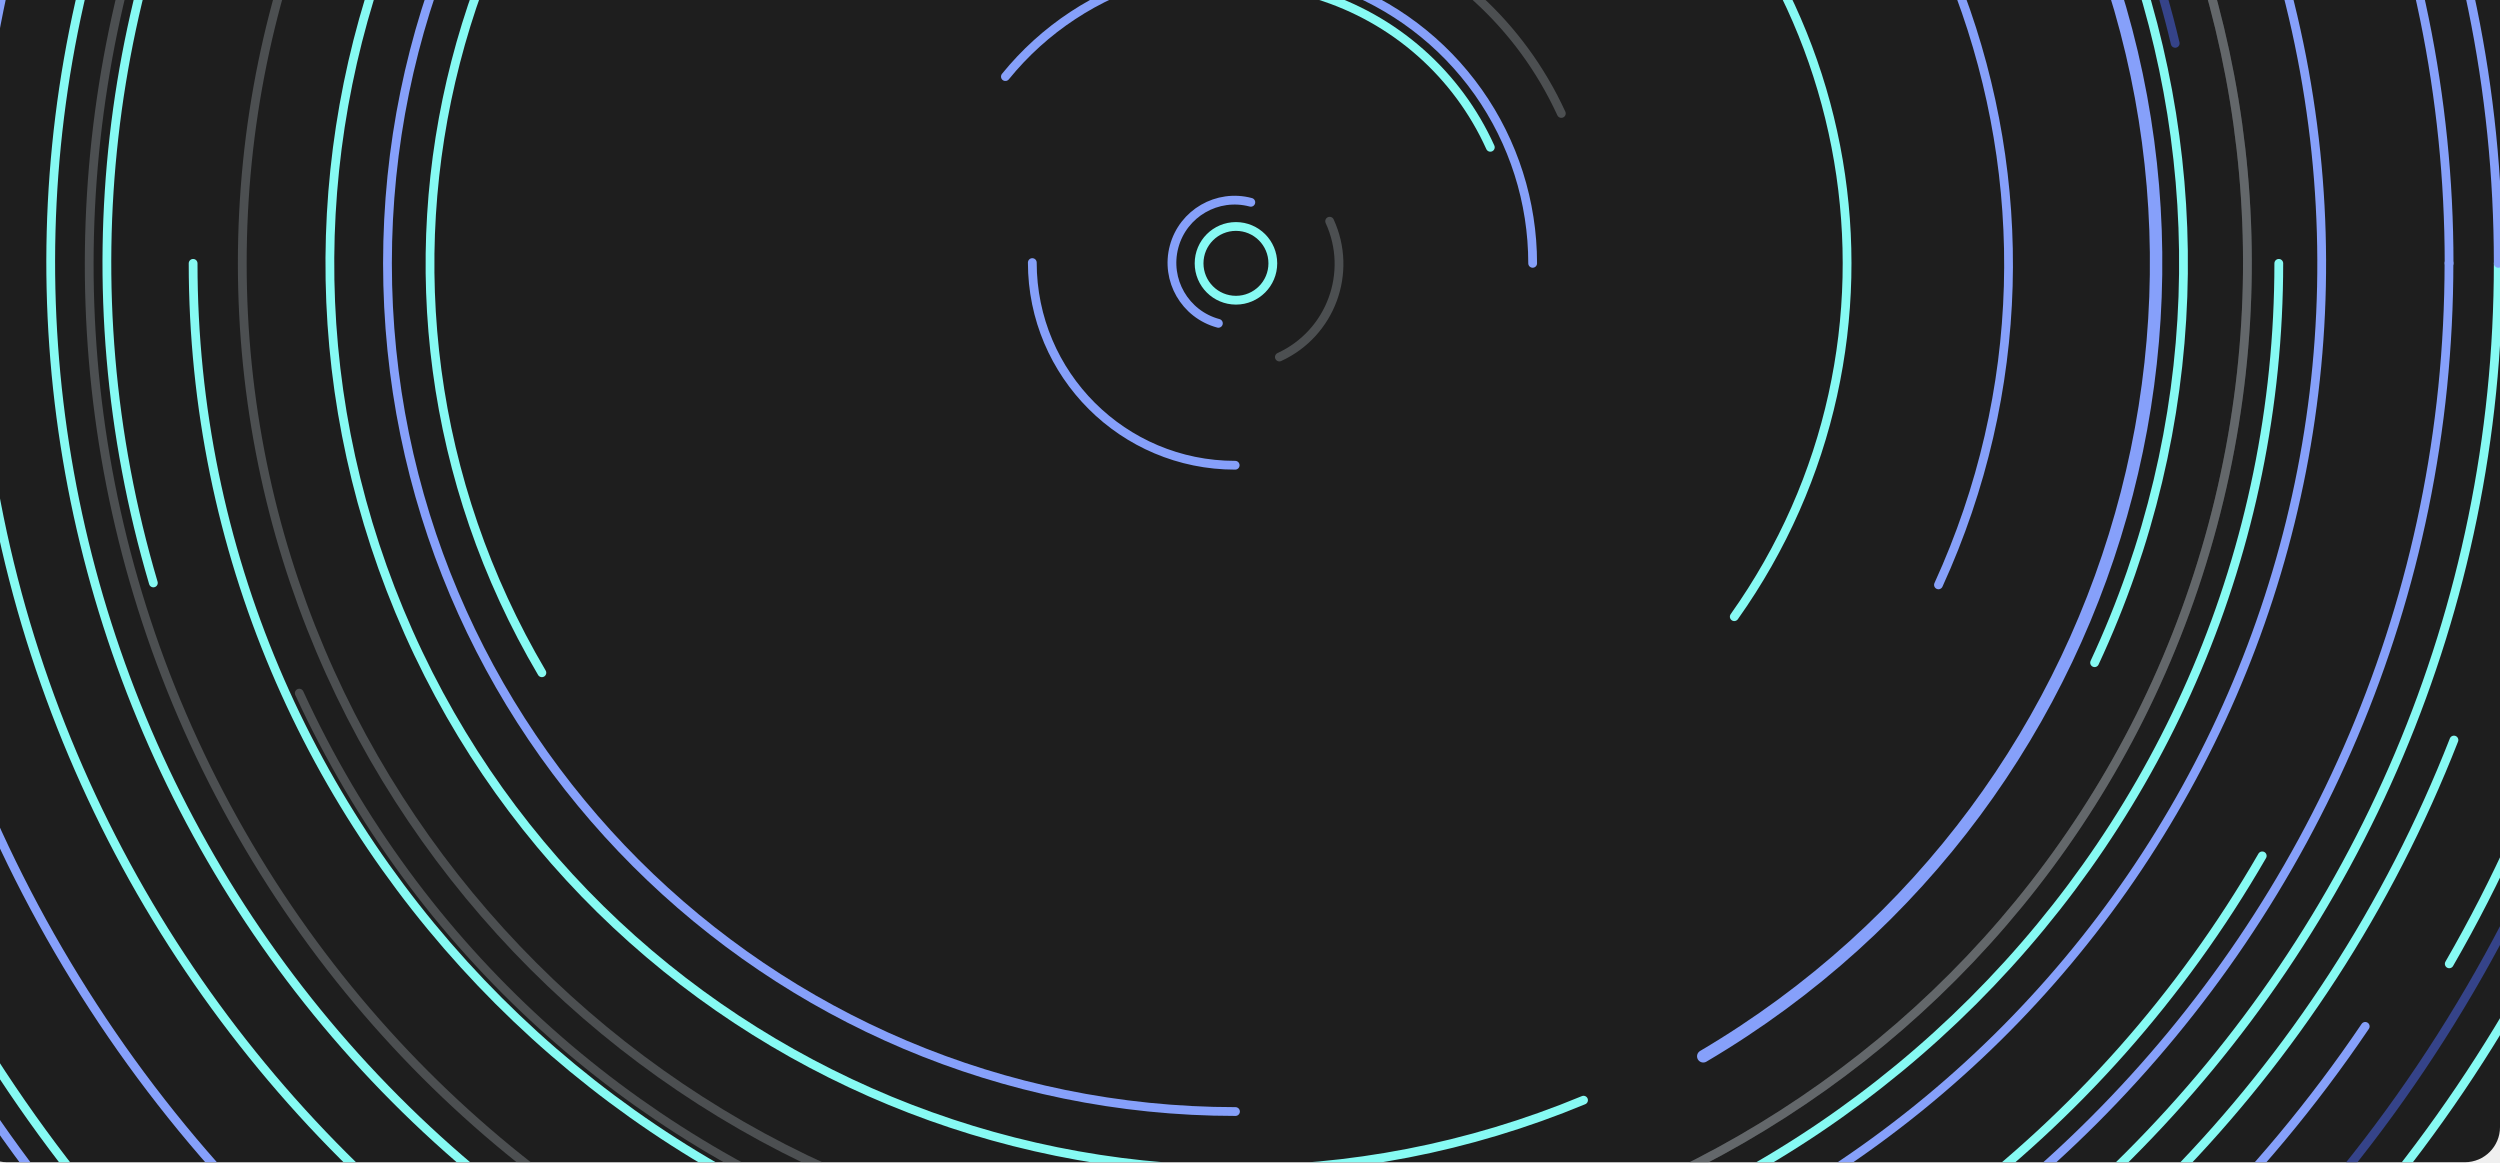
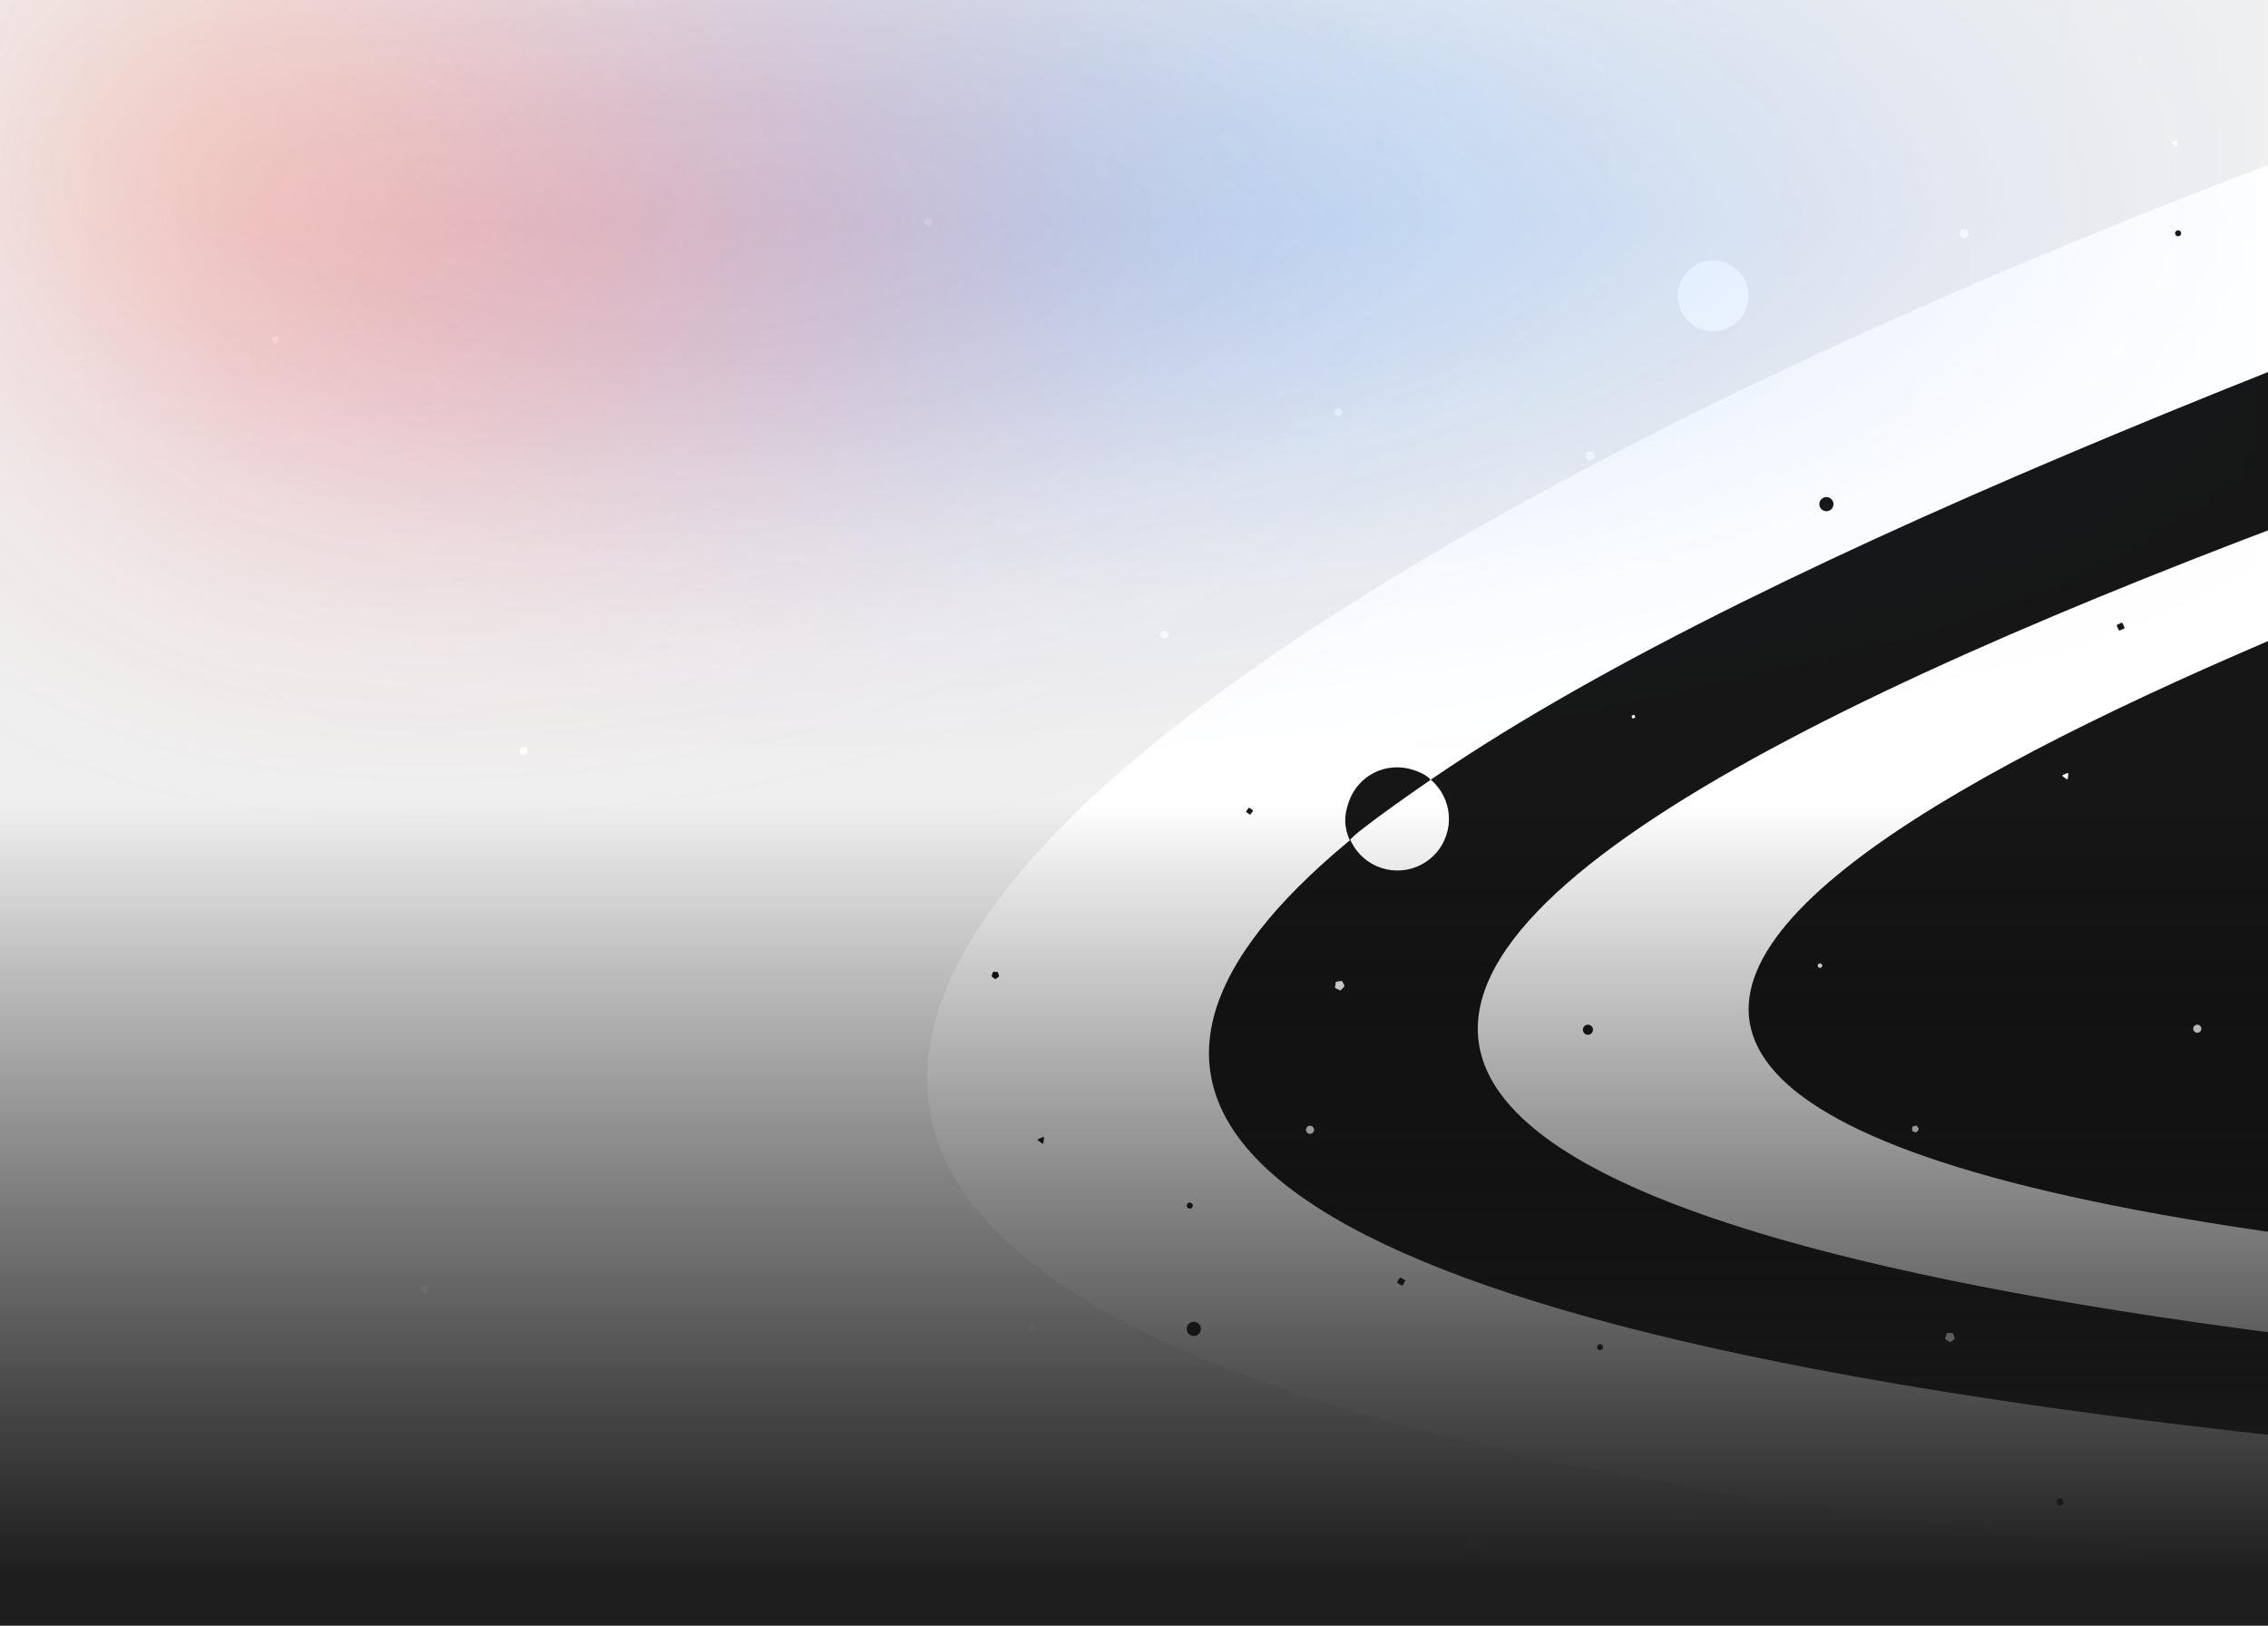
- <svg xmlns="http://www.w3.org/2000/svg" width="1424" height="662" viewBox="0 0 1424 662" fill="none">
-   <g filter="url(#filter0_d)">
-     <g clip-path="url(#clip0)">
-       <rect x="-16" y="-362" width="1440" height="1024" rx="20" fill="#1E1E1E" />
-       <path d="M1397.77 421.525C1247.79 804.592 815.671 993.546 432.604 843.565" stroke="#86FAF3" stroke-width="5" stroke-linecap="round" />
-       <path d="M987.835 351.266C1099.11 194.513 1062.24 -22.765 905.488 -134.039C748.736 -245.313 531.457 -208.445 420.183 -51.692" stroke="#86FAF3" stroke-width="5" stroke-linecap="round" />
-       <path d="M87.356 332.044C-13.156 -8.383 181.333 -365.836 521.76 -466.348" stroke="#86FAF3" stroke-width="5" stroke-linecap="round" />
-       <path d="M506.22 -326.605C242.984 -217.318 118.184 84.673 227.471 347.909C336.759 611.145 638.75 735.945 901.986 626.658" stroke="#86FAF3" stroke-width="5" stroke-linecap="round" />
-       <path d="M848.891 83.912C839.591 63.297 826.014 44.895 809.06 29.928C792.105 14.961 772.162 3.77 750.553 -2.902C728.944 -9.573 706.163 -11.573 683.722 -8.769" stroke="#86FAF3" stroke-width="5" stroke-linecap="round" />
-       <circle cx="704" cy="150" r="21" stroke="#86FAF3" stroke-width="5" stroke-linecap="round" />
-       <path d="M1288.57 487.5C1102.17 810.347 689.348 920.963 366.5 734.567C43.653 548.171 -66.963 135.347 119.433 -187.5" stroke="#86FAF3" stroke-width="5" stroke-linecap="round" />
-       <path d="M1298 150C1298 478.057 1032.06 744 704 744C375.943 744 110 478.057 110 150" stroke="#86FAF3" stroke-width="5" stroke-linecap="round" />
-       <path d="M1395.09 549C1615.45 167.322 1484.68 -320.727 1103 -541.088C721.322 -761.45 233.273 -630.678 12.912 -249" stroke="#86FAF3" stroke-width="5" stroke-linecap="round" />
-       <path d="M1395 150C1395 -231.629 1085.63 -541 704 -541" stroke="#86A0FA" stroke-width="5" stroke-linecap="round" />
-       <path d="M1423 150C1423 547.093 1101.09 869 704 869C306.907 869 -15 547.093 -15 150" stroke="#86FAF3" stroke-width="5" stroke-linecap="round" />
-       <path d="M1099.34 -83.207C970.546 -301.548 689.135 -374.139 470.793 -245.342C252.452 -116.546 179.861 164.865 308.658 383.207" stroke="#86FAF3" stroke-width="5" stroke-linecap="round" />
-       <path d="M1035.82 712.511C725.151 895.769 324.746 792.484 141.489 481.817C-41.769 171.151 61.516 -229.254 372.183 -412.511" stroke="#7B8085" stroke-opacity="0.5" stroke-width="5" stroke-linecap="round" />
-       <path d="M1347.24 584.626C1107.2 939.877 624.625 1033.28 269.374 793.238C-85.877 553.201 -179.276 70.625 60.761 -284.626" stroke="#86A0FA" stroke-width="5" stroke-linecap="round" />
-       <path d="M1155.34 -116.168C1302.44 133.191 1219.53 454.578 970.174 601.671" stroke="#86A0FA" stroke-width="7.075" stroke-linecap="round" />
-       <circle cx="704" cy="150" r="841" stroke="#86FAF3" stroke-width="5" stroke-linecap="round" />
-       <path d="M1423 150C1423 -247.093 1101.09 -569 704 -569C306.907 -569 -15 -247.093 -15 150" stroke="#86A0FA" stroke-width="5" stroke-linecap="round" />
-       <path d="M704 716C391.407 716 138 462.593 138 150C138 -162.593 391.407 -416 704 -416" stroke="#7B8085" stroke-opacity="0.5" stroke-width="5" stroke-linecap="round" />
-       <path d="M704 1009C229.587 1009 -155 624.413 -155 150C-155 -324.413 229.587 -709 704 -709" stroke="#86A0FA" stroke-width="5" stroke-linecap="round" />
-       <path d="M853.08 -406.373C1160.36 -324.039 1342.71 -8.197 1260.37 299.08C1178.04 606.356 862.197 788.708 554.92 706.373" stroke="#7B8085" stroke-opacity="0.5" stroke-width="5" stroke-linecap="round" />
-       <path d="M853.08 -406.373C1160.36 -324.039 1342.71 -8.197 1260.37 299.08C1178.04 606.356 862.197 788.708 554.92 706.373" stroke="#7B8085" stroke-opacity="0.5" stroke-width="5" stroke-linecap="round" />
-       <path d="M1471 150C1471 -273.602 1127.6 -617 704 -617C280.398 -617 -63 -273.602 -63 150" stroke="#7B8085" stroke-opacity="0.5" stroke-width="5" stroke-linecap="round" />
-       <path d="M1471 150C1471 -273.602 1127.6 -617 704 -617C280.398 -617 -63 -273.602 -63 150" stroke="#7B8085" stroke-opacity="0.5" stroke-width="5" stroke-linecap="round" />
-       <path d="M214.014 -78.69C339.978 -349.051 661.263 -466.108 931.625 -340.144C1201.99 -214.179 1319.04 107.106 1193.08 377.468" stroke="#86FAF3" stroke-width="5" stroke-linecap="round" />
-       <path d="M949.053 682.97C654.477 818.398 305.889 689.383 170.461 394.807" stroke="#7B8085" stroke-opacity="0.5" stroke-width="5" stroke-linecap="round" />
-       <path d="M155.32 -388.557C452.956 -691.782 940.051 -696.313 1243.28 -398.677" stroke="#7B8085" stroke-opacity="0.5" stroke-width="5" stroke-linecap="round" />
-       <path d="M618.374 -35.66C720.892 -82.792 842.208 -37.893 889.339 64.626" stroke="#7B8085" stroke-opacity="0.5" stroke-width="5" stroke-linecap="round" />
-       <path d="M728.731 203.364C758.002 189.908 770.821 155.27 757.365 125.999" stroke="#7B8085" stroke-opacity="0.5" stroke-width="5" stroke-linecap="round" />
-       <path d="M703.563 265C639.774 265.035 588.035 213.352 588 149.563" stroke="#86A0FA" stroke-width="5" stroke-linecap="round" />
-       <path d="M693.998 184.176C674.96 179.075 663.663 159.507 668.764 140.47C673.865 121.433 693.433 110.135 712.47 115.236" stroke="#86A0FA" stroke-width="5" stroke-linecap="round" />
-       <path d="M303.644 -32.728C404.677 -253.782 665.779 -351.079 886.833 -250.047C1107.89 -149.015 1205.18 112.088 1104.15 333.142" stroke="#86A0FA" stroke-width="5" stroke-linecap="round" />
-       <path d="M532.299 -444.463C860.613 -539.083 1203.47 -349.637 1298.09 -21.323C1392.71 306.99 1203.26 649.847 874.951 744.467" stroke="#86A0FA" stroke-width="5" stroke-linecap="round" />
-       <path d="M703.973 840.56C1085.52 840.624 1394.88 531.37 1394.94 149.823" stroke="#86A0FA" stroke-width="5" stroke-linecap="round" />
-       <path d="M703.731 633.133C436.918 633.088 220.66 416.757 220.705 149.945C220.75 -116.868 437.08 -333.126 703.893 -333.081" stroke="#86A0FA" stroke-width="5" stroke-linecap="round" />
-       <path d="M1075.89 -588.589C1478.25 -385.789 1637.77 109.255 1432.19 517.124C1226.62 924.992 733.788 1091.23 331.432 888.433" stroke="#354389" stroke-width="5" stroke-linecap="round" />
-       <path d="M1239 24.688C1170.44 -266.785 875.349 -446.735 579.884 -377.243" stroke="#354389" stroke-width="5" stroke-linecap="round" />
-       <path d="M873 150C873 115.068 862.175 80.993 842.015 52.466C821.854 23.938 793.349 2.358 760.421 -9.304C727.493 -20.966 691.76 -22.138 658.138 -12.658C624.516 -3.178 594.659 16.487 572.672 43.633" stroke="#86A0FA" stroke-width="5" stroke-linecap="round" />
+ <svg xmlns="http://www.w3.org/2000/svg" width="1440" height="1032" viewBox="0 0 1440 1032" fill="none">
+   <path d="M1444.51 103.173C798.618 345.705 -105.636 862.464 1444.51 989.248V103.173Z" fill="white" />
+   <path d="M1623.52 165.41C977.629 407.942 73.374 801.511 1623.52 928.295V165.41Z" fill="#161616" />
+   <path d="M1794.2 212.89C1148.3 425.029 244.044 769.277 1794.2 880.173V212.89Z" fill="white" />
+   <path d="M1658.17 320.682C1244.68 474.891 665.797 725.133 1658.17 805.746V320.682Z" fill="#161616" />
+   <circle r="2.566" transform="matrix(-1 0 0 1 831.768 717.202)" fill="white" />
+   <circle r="2.566" transform="matrix(-1 0 0 1 1395.11 653.04)" fill="white" />
+   <circle r="2.566" transform="matrix(-1 0 0 1 589.237 141.029)" fill="white" />
+   <circle r="2.566" transform="matrix(-1 0 0 1 269.71 818.578)" fill="white" />
+   <circle r="2.566" transform="matrix(-1 0 0 1 1069.17 963.584)" fill="white" />
+   <circle r="2.566" transform="matrix(-1 0 0 1 849.734 261.653)" fill="white" />
+   <circle r="2.566" transform="matrix(-1 0 0 1 332.468 476.566)" fill="white" />
+   <circle r="2.566" transform="matrix(-1 0 0 1 739.375 402.809)" fill="white" />
+   <circle cx="755.416" cy="765.324" r="1.925" fill="#161616" />
+   <circle cx="1382.92" cy="148.087" r="1.925" fill="#161616" />
+   <circle cx="1015.91" cy="855.15" r="1.925" fill="#161616" />
+   <circle cx="1087.77" cy="187.867" r="22.457" fill="white" />
+   <circle cx="887.244" cy="519.88" r="32.722" transform="rotate(18.3001 887.244 519.88)" fill="white" />
+   <path d="M897.519 488.813C880.361 483.138 862.019 491.94 856.176 509.605C853.239 518.488 853.33 524.959 857.044 533.545C858.455 529.281 908.287 495.077 908.287 495.077C908.287 495.077 906.656 491.835 897.519 488.813Z" fill="#161616" />
+   <circle cx="757.982" cy="843.601" r="4.491" fill="#161616" />
+   <circle cx="1008.21" cy="653.682" r="3.208" fill="#161616" />
+   <circle cx="1159.63" cy="320.04" r="4.491" fill="#161616" />
+   <rect x="1035.8" y="454.467" width="1.941" height="1.941" rx="0.265" transform="rotate(-24.4476 1035.8 454.467)" fill="white" />
+   <rect x="652.115" y="842.004" width="3.894" height="3.894" rx="0.532" transform="rotate(-24.4476 652.115 842.004)" fill="white" />
+   <rect x="172.185" y="214.502" width="3.894" height="3.894" rx="0.532" transform="rotate(-24.4476 172.185 214.502)" fill="white" />
+   <rect x="792.969" y="512.567" width="3.378" height="3.378" rx="0.482" transform="rotate(35.3063 792.969 512.567)" fill="#161616" />
+   <rect x="888.896" y="810.789" width="4.021" height="4.021" rx="0.619" transform="rotate(30.4542 888.896 810.789)" fill="#161616" />
+   <rect x="1305.28" y="952.415" width="4.021" height="4.021" rx="0.619" transform="rotate(-24.4476 1305.28 952.415)" fill="#161616" />
+   <rect x="1343.78" y="396.774" width="4.021" height="4.021" rx="0.619" transform="rotate(-24.4476 1343.78 396.774)" fill="#161616" />
+   <path d="M1381.73 89.123C1382.11 88.952 1382.53 89.255 1382.49 89.669L1382.2 92.543C1382.16 92.957 1381.69 93.171 1381.35 92.928L1379.01 91.242C1378.67 90.999 1378.72 90.481 1379.1 90.31L1381.73 89.123Z" fill="white" />
+   <path d="M1312.44 490.776C1312.82 490.605 1313.24 490.908 1313.2 491.322L1312.91 494.196C1312.87 494.61 1312.39 494.824 1312.06 494.581L1309.71 492.895C1309.37 492.652 1309.42 492.135 1309.8 491.963L1312.44 490.776Z" fill="white" />
+   <path d="M853.557 625.618C853.687 625.861 853.646 626.159 853.455 626.358L851.402 628.496C851.212 628.695 850.915 628.748 850.667 628.628L847.999 627.336C847.752 627.216 847.609 626.951 847.647 626.678L848.051 623.742C848.088 623.469 848.297 623.252 848.568 623.203L851.485 622.68C851.756 622.631 852.028 622.762 852.157 623.005L853.557 625.618Z" fill="white" />
+   <path d="M1248.49 145.528C1248.76 145.527 1249.01 145.703 1249.09 145.964L1250.02 148.779C1250.11 149.04 1250.02 149.327 1249.8 149.49L1247.41 151.244C1247.19 151.407 1246.88 151.408 1246.66 151.248L1244.25 149.517C1244.03 149.356 1243.94 149.07 1244.02 148.808L1244.92 145.984C1245.01 145.722 1245.25 145.544 1245.52 145.543L1248.49 145.528Z" fill="white" />
+   <path d="M1157.01 612.674C1157.1 612.777 1157.12 612.926 1157.04 613.043L1156.28 614.3C1156.21 614.416 1156.07 614.474 1155.94 614.443L1154.51 614.106C1154.38 614.075 1154.28 613.961 1154.27 613.825L1154.15 612.36C1154.13 612.224 1154.21 612.096 1154.34 612.043L1155.69 611.475C1155.82 611.422 1155.97 611.456 1156.05 611.56L1157.01 612.674Z" fill="white" />
+   <path d="M1011.09 286.684C1011.36 286.683 1011.61 286.859 1011.7 287.12L1012.63 289.935C1012.71 290.196 1012.62 290.483 1012.4 290.646L1010.01 292.4C1009.79 292.563 1009.49 292.564 1009.26 292.404L1006.86 290.673C1006.63 290.512 1006.54 290.226 1006.62 289.964L1007.52 287.14C1007.61 286.878 1007.85 286.7 1008.13 286.699L1011.09 286.684Z" fill="white" />
+   <path d="M1218.22 716.542C1218.32 716.71 1218.31 716.927 1218.19 717.081L1216.83 718.74C1216.71 718.894 1216.49 718.949 1216.31 718.877L1214.31 718.101C1214.13 718.028 1214.01 717.845 1214.02 717.647L1214.14 715.508C1214.15 715.31 1214.29 715.141 1214.48 715.09L1216.56 714.545C1216.75 714.495 1216.95 714.574 1217.06 714.741L1218.22 716.542Z" fill="white" />
+   <path d="M1239.51 846.175C1239.78 846.174 1240.03 846.35 1240.11 846.611L1241.04 849.426C1241.13 849.687 1241.04 849.974 1240.81 850.137L1238.42 851.891C1238.2 852.054 1237.9 852.055 1237.68 851.895L1235.27 850.164C1235.05 850.004 1234.95 849.717 1235.04 849.455L1235.94 846.632C1236.02 846.37 1236.27 846.191 1236.54 846.19L1239.51 846.175Z" fill="white" />
+   <path d="M937.945 977.065C938.22 977.064 938.465 977.24 938.551 977.501L939.481 980.316C939.567 980.577 939.475 980.864 939.254 981.027L936.864 982.781C936.642 982.944 936.341 982.946 936.117 982.785L933.711 981.054C933.487 980.894 933.393 980.608 933.477 980.345L934.379 977.522C934.463 977.26 934.705 977.081 934.981 977.08L937.945 977.065Z" fill="white" />
+   <path d="M633.119 616.942C633.334 616.94 633.524 617.078 633.592 617.281L634.317 619.476C634.384 619.68 634.313 619.904 634.14 620.031L632.276 621.399C632.103 621.526 631.868 621.527 631.694 621.402L629.817 620.052C629.643 619.927 629.569 619.704 629.634 619.499L630.338 617.297C630.403 617.093 630.593 616.954 630.807 616.953L633.119 616.942Z" fill="#161616" />
+   <path d="M662.299 721.707C662.566 721.586 662.864 721.8 662.835 722.092L662.473 725.7C662.444 725.992 662.11 726.143 661.872 725.972L658.928 723.854C658.69 723.683 658.726 723.319 658.993 723.198L662.299 721.707Z" fill="#161616" />
+   <rect y="510" width="1440" height="522" fill="url(#paint0_linear)" />
+   <g opacity="0.6" clip-path="url(#clip0)">
+     <g filter="url(#filter0_f)">
+       <ellipse cx="996.978" cy="-43.255" rx="661.46" ry="155.843" transform="rotate(166.483 996.978 -43.2551)" fill="#0057FF" />
+     </g>
+     <g filter="url(#filter1_f)">
+       <ellipse cx="909.719" cy="-228.943" rx="760.779" ry="258.856" transform="rotate(170.334 909.719 -228.943)" fill="#00FFFF" />
+     </g>
+     <g filter="url(#filter2_f)">
+       <ellipse cx="264.5" cy="-127.5" rx="491.5" ry="346.5" transform="rotate(180 264.5 -127.5)" fill="#EC3039" />
+     </g>
+     <g filter="url(#filter3_f)">
+       <ellipse cx="368.232" cy="-402.366" rx="539.252" ry="329.864" transform="rotate(-151.462 368.232 -402.366)" fill="#00ED97" />
+     </g>
+     <g filter="url(#filter4_f)">
+       <ellipse cx="25.205" cy="-177.747" rx="340.036" ry="264.542" transform="rotate(-165.174 25.2048 -177.747)" fill="#FFA467" />
    </g>
  </g>
  <defs>
-     <filter id="filter0_d" x="-91" y="-362" width="1515" height="1099" filterUnits="userSpaceOnUse" color-interpolation-filters="sRGB">
+     <filter id="filter0_f" x="52.792" y="-559.736" width="1888.37" height="1032.96" filterUnits="userSpaceOnUse" color-interpolation-filters="sRGB">
      <feFlood flood-opacity="0" result="BackgroundImageFix" />
-       <feColorMatrix in="SourceAlpha" type="matrix" values="0 0 0 0 0 0 0 0 0 0 0 0 0 0 0 0 0 0 127 0" result="hardAlpha" />
-       <feOffset dx="-50" dy="50" />
-       <feGaussianBlur stdDeviation="12.5" />
-       <feColorMatrix type="matrix" values="0 0 0 0 0 0 0 0 0 0 0 0 0 0 0 0 0 0 0.15 0" />
-       <feBlend mode="normal" in2="BackgroundImageFix" result="effect1_dropShadow" />
-       <feBlend mode="normal" in="SourceGraphic" in2="effect1_dropShadow" result="shape" />
+       <feBlend mode="normal" in="SourceGraphic" in2="BackgroundImageFix" result="shape" />
+       <feGaussianBlur stdDeviation="150" result="effect1_foregroundBlur" />
    </filter>
+     <filter id="filter1_f" x="-141.541" y="-814.372" width="2102.52" height="1170.86" filterUnits="userSpaceOnUse" color-interpolation-filters="sRGB">
+       <feFlood flood-opacity="0" result="BackgroundImageFix" />
+       <feBlend mode="normal" in="SourceGraphic" in2="BackgroundImageFix" result="shape" />
+       <feGaussianBlur stdDeviation="150" result="effect1_foregroundBlur" />
+     </filter>
+     <filter id="filter2_f" x="-527" y="-774" width="1583" height="1293" filterUnits="userSpaceOnUse" color-interpolation-filters="sRGB">
+       <feFlood flood-opacity="0" result="BackgroundImageFix" />
+       <feBlend mode="normal" in="SourceGraphic" in2="BackgroundImageFix" result="shape" />
+       <feGaussianBlur stdDeviation="150" result="effect1_foregroundBlur" />
+     </filter>
+     <filter id="filter3_f" x="-331.162" y="-990.113" width="1398.79" height="1175.49" filterUnits="userSpaceOnUse" color-interpolation-filters="sRGB">
+       <feFlood flood-opacity="0" result="BackgroundImageFix" />
+       <feBlend mode="normal" in="SourceGraphic" in2="BackgroundImageFix" result="shape" />
+       <feGaussianBlur stdDeviation="100" result="effect1_foregroundBlur" />
+     </filter>
+     <filter id="filter4_f" x="-510.475" y="-647.953" width="1071.36" height="940.411" filterUnits="userSpaceOnUse" color-interpolation-filters="sRGB">
+       <feFlood flood-opacity="0" result="BackgroundImageFix" />
+       <feBlend mode="normal" in="SourceGraphic" in2="BackgroundImageFix" result="shape" />
+       <feGaussianBlur stdDeviation="100" result="effect1_foregroundBlur" />
+     </filter>
+     <linearGradient id="paint0_linear" x1="720" y1="510" x2="720" y2="1032" gradientUnits="userSpaceOnUse">
+       <stop stop-opacity="0" />
+       <stop offset="0.938" stop-color="#1E1E1E" />
+     </linearGradient>
    <clipPath id="clip0">
-       <rect x="-16" y="-362" width="1440" height="1024" rx="20" fill="white" />
+       <rect width="1440" height="900" fill="white" transform="translate(1434 564) rotate(180)" />
    </clipPath>
  </defs>
</svg>
